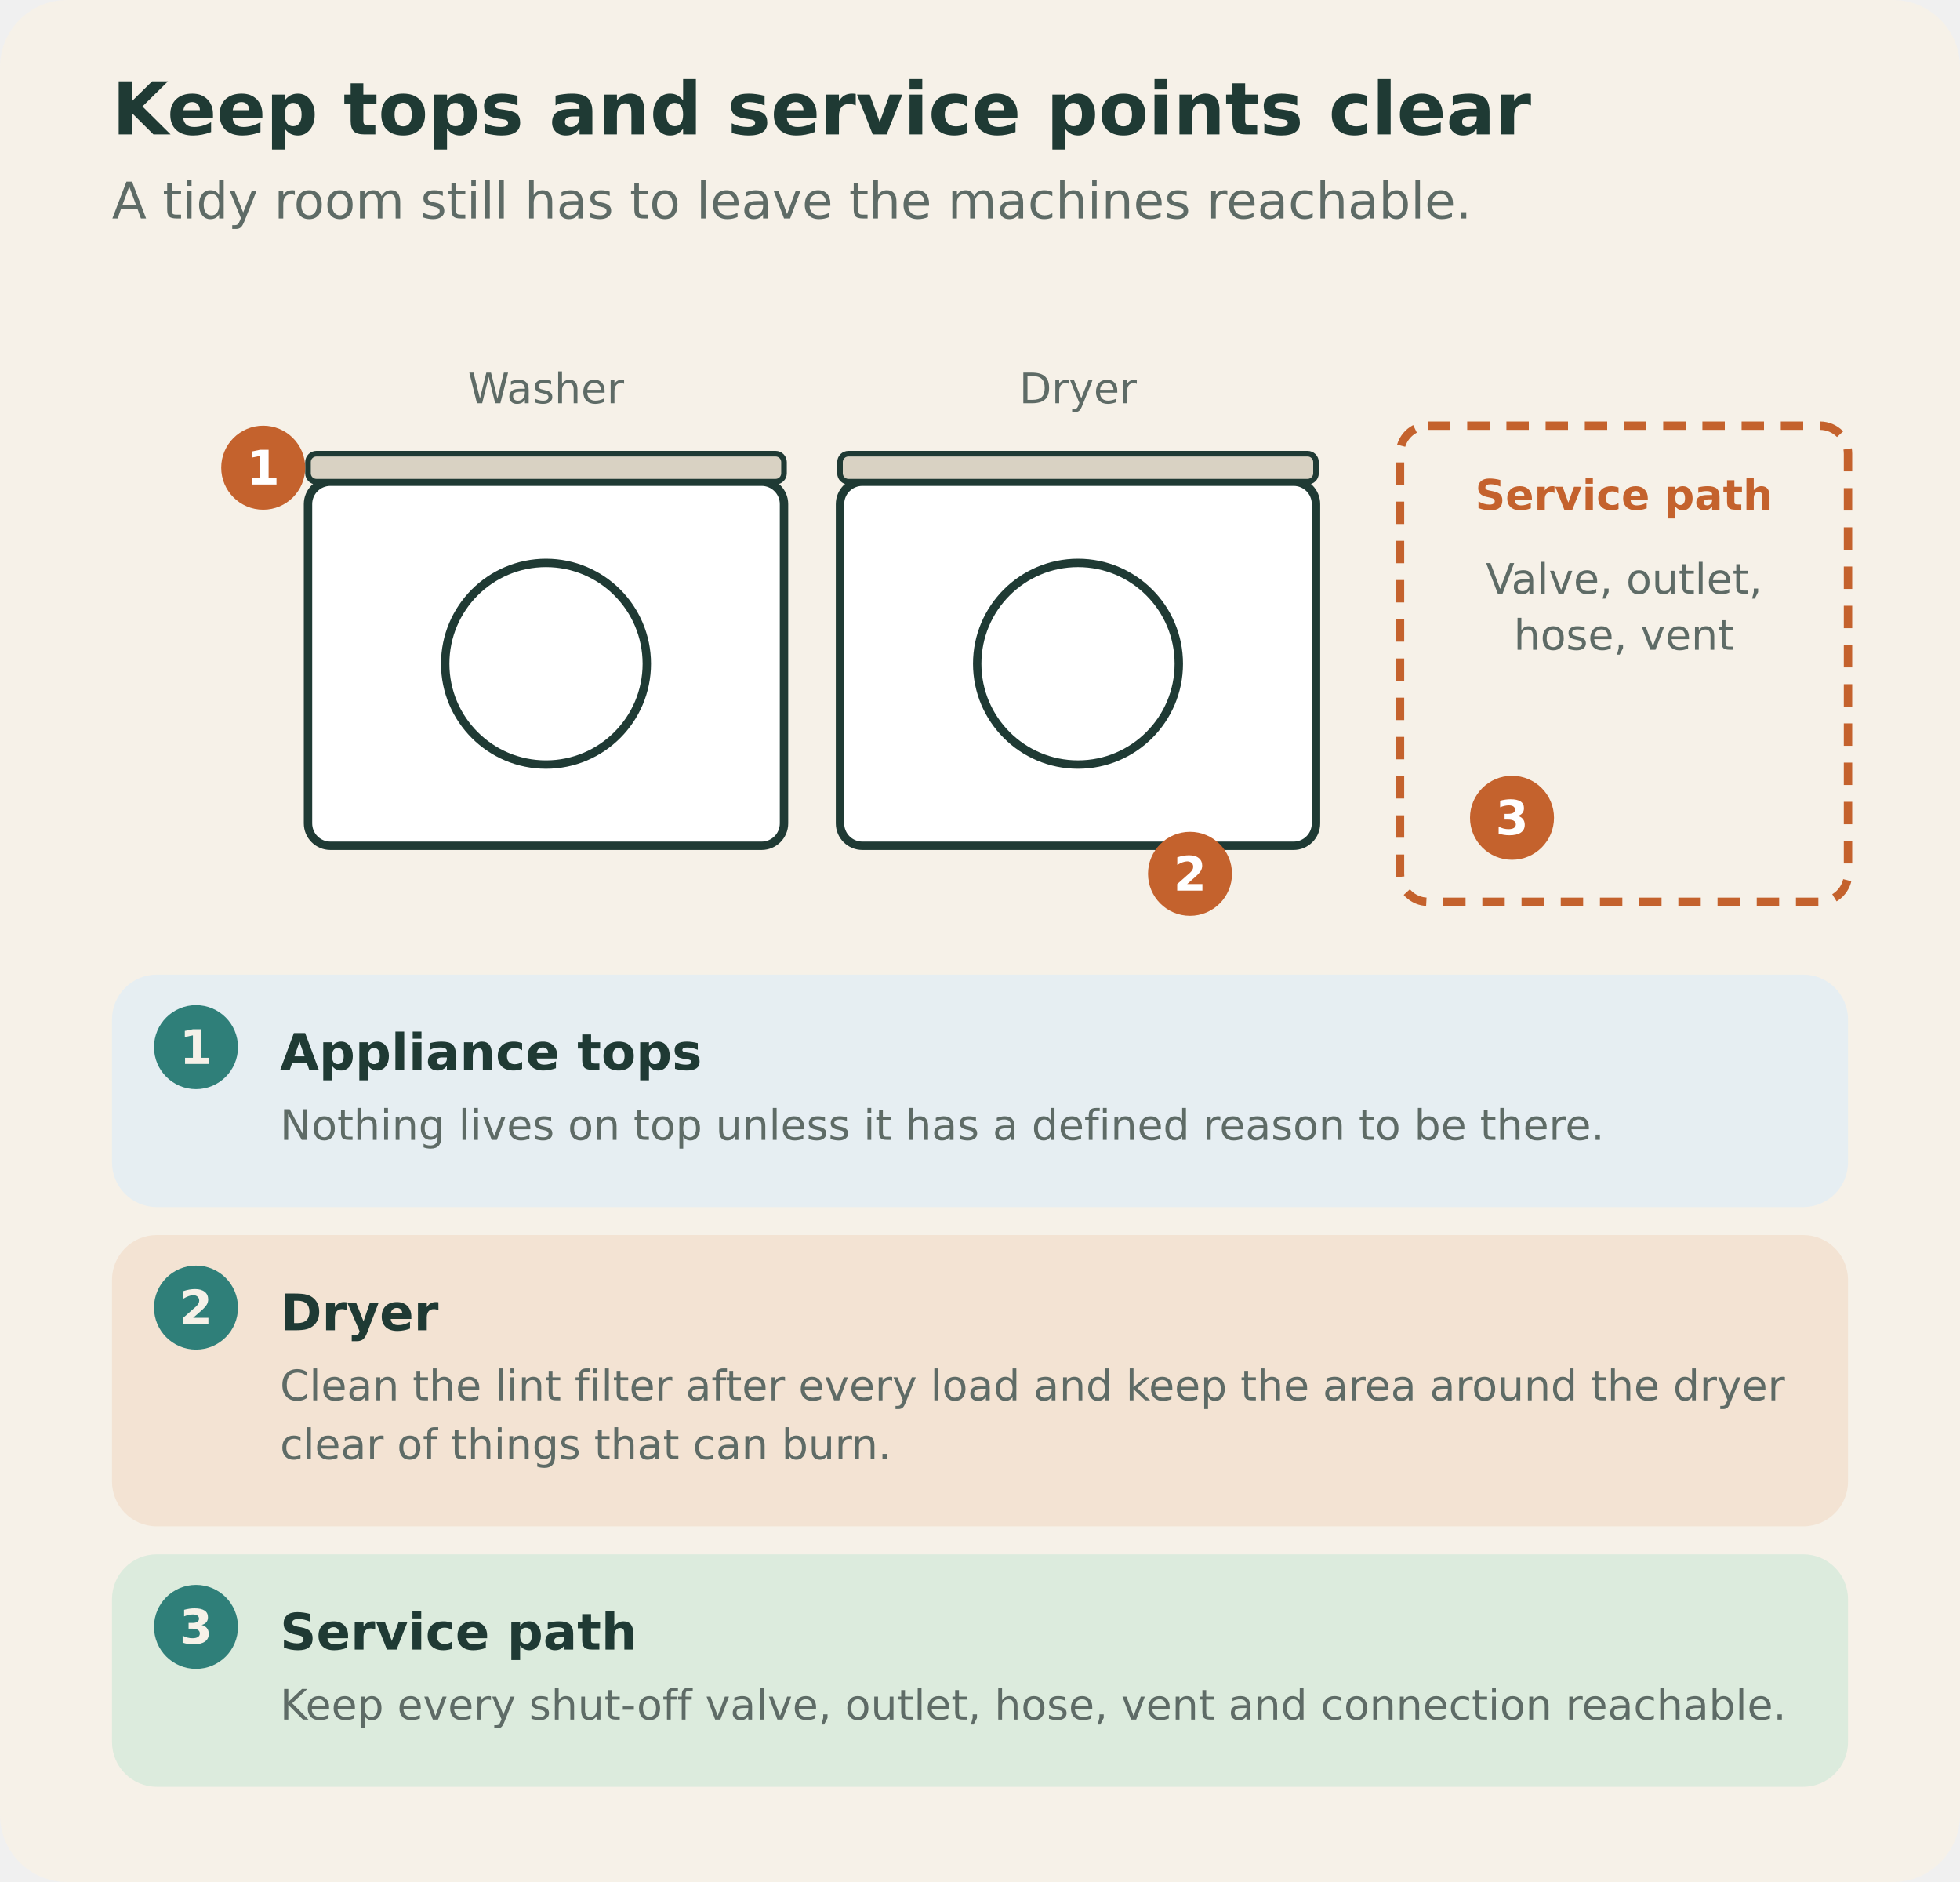
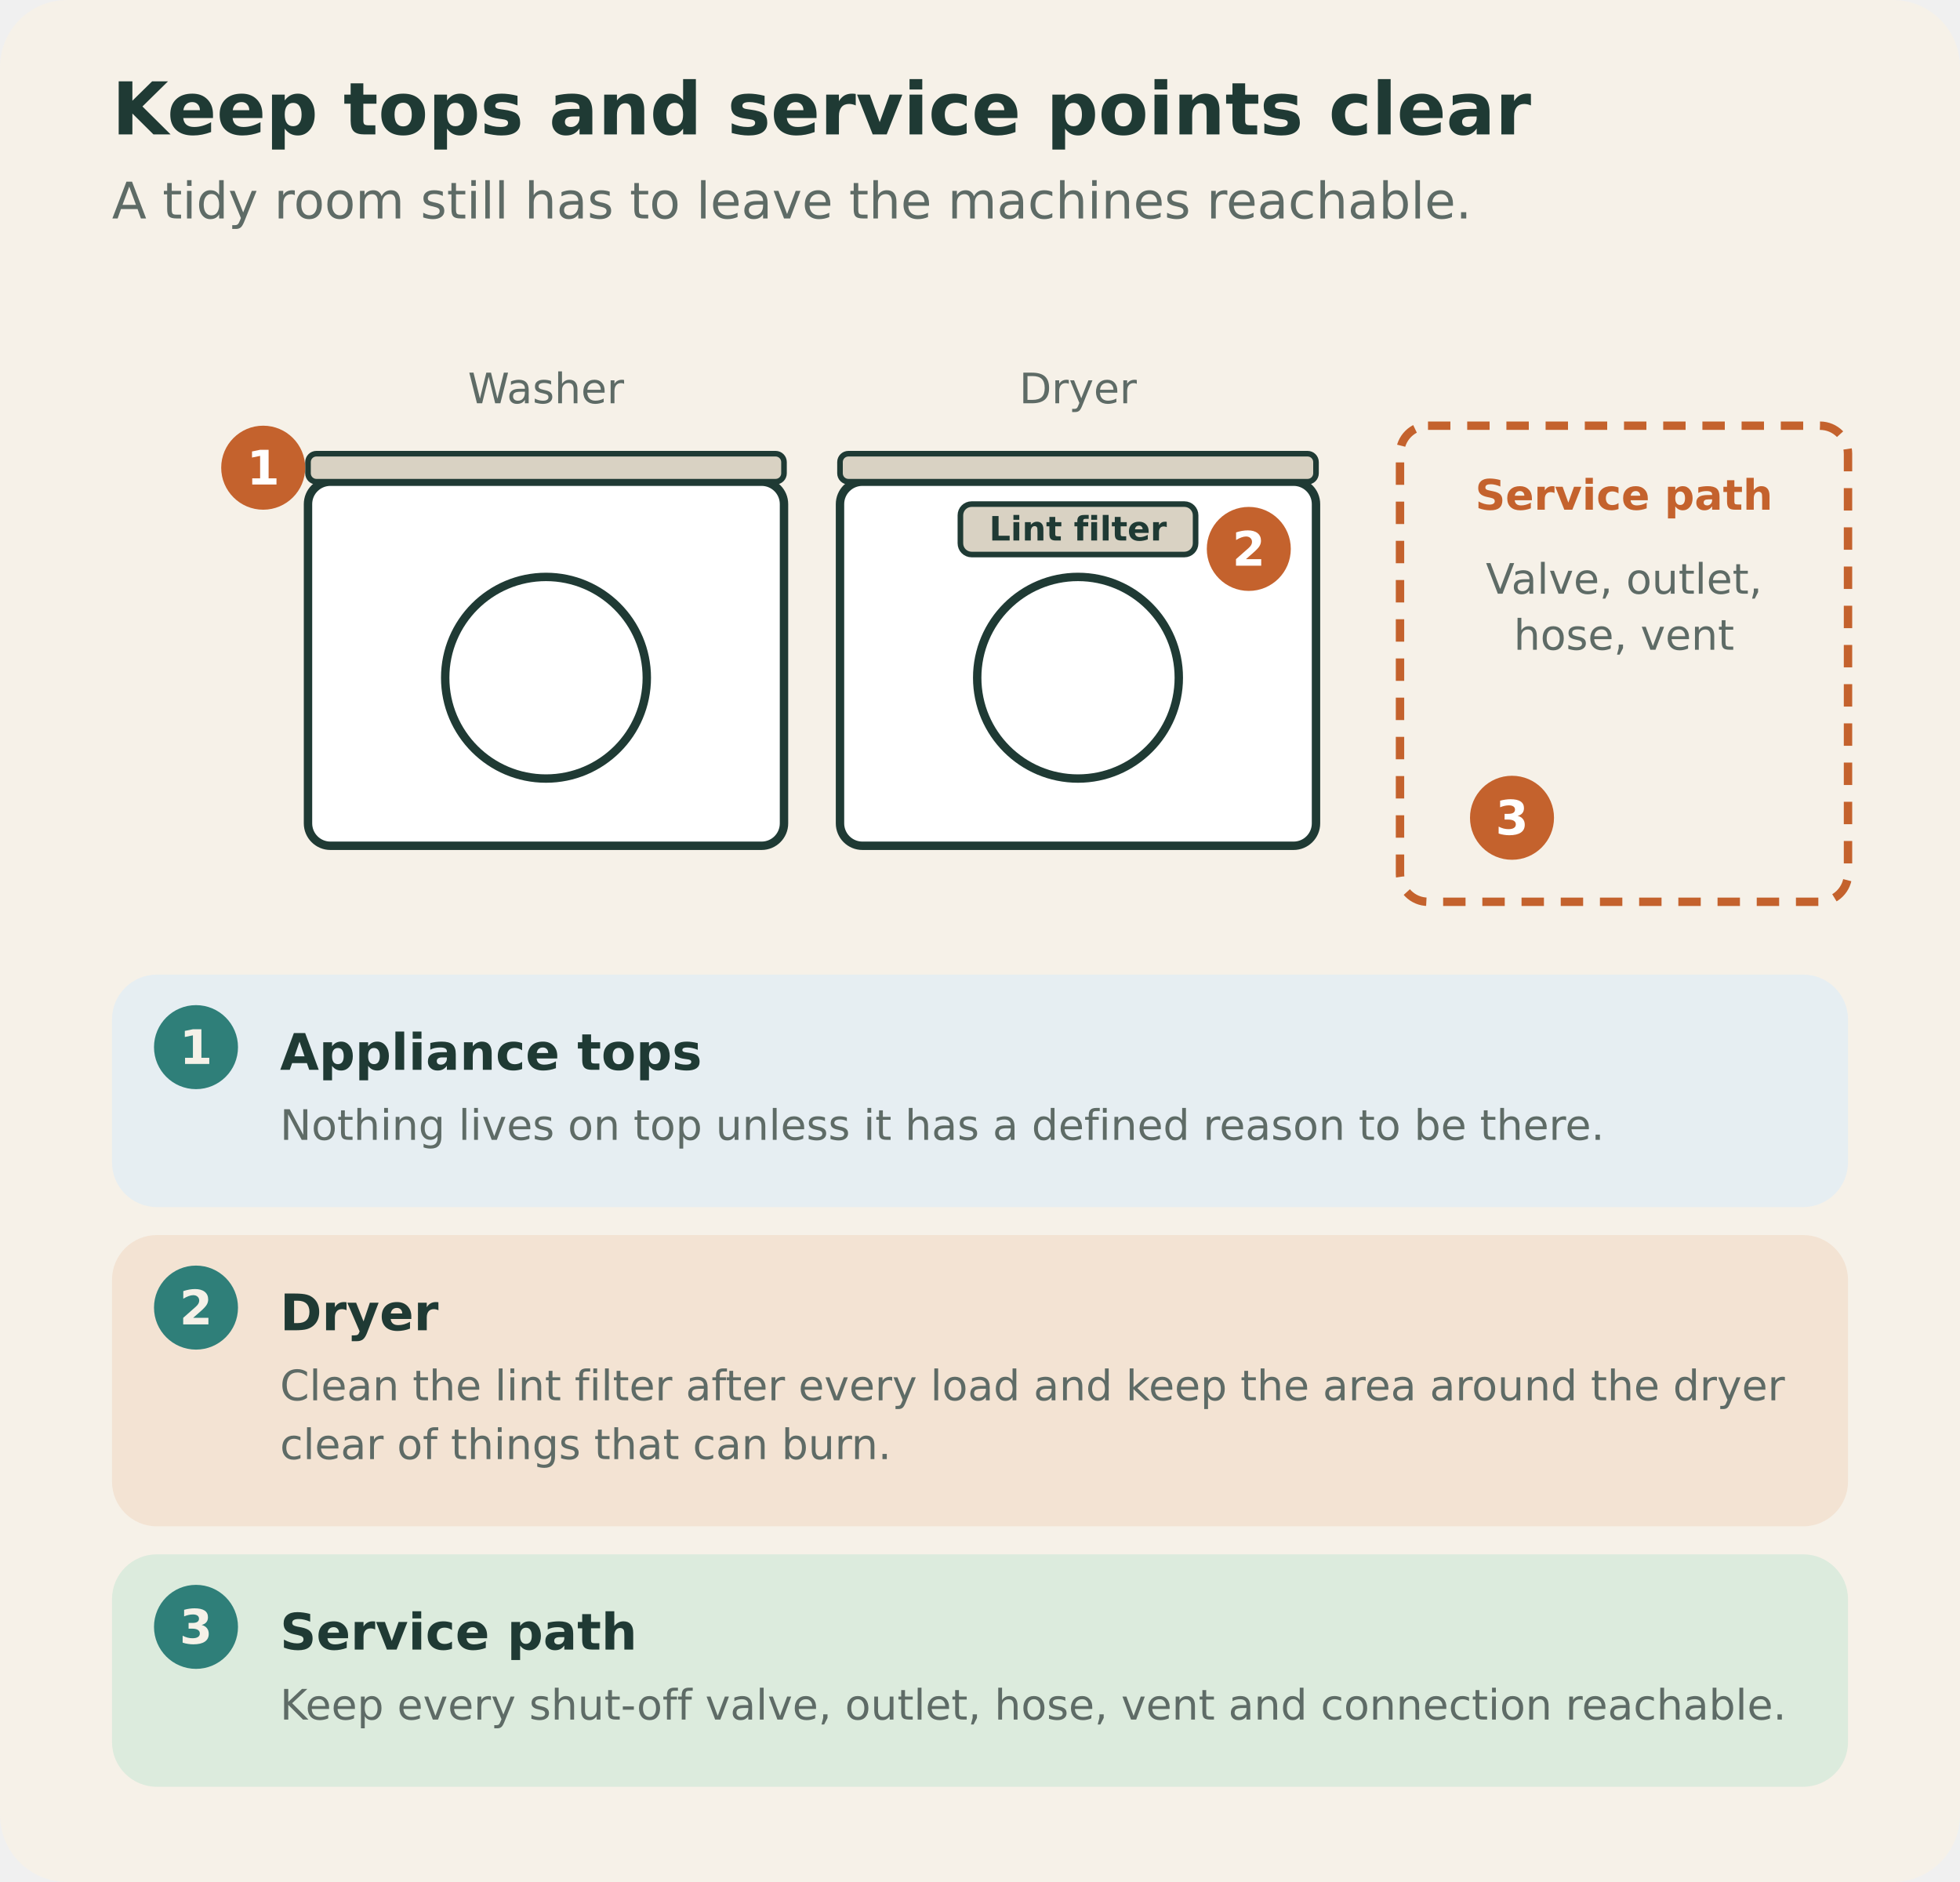
<svg xmlns="http://www.w3.org/2000/svg" width="700" height="672" viewBox="0 0 700 672" role="img" aria-labelledby="t d">
  <defs>
    <marker id="ar" viewBox="0 0 10 10" refX="5" refY="5" markerWidth="7" markerHeight="7" orient="auto-start-reverse">
      <path d="M0 0L10 5L0 10z" fill="#C4622D" />
    </marker>
  </defs>
  <rect width="700" height="672" rx="24" fill="#F6F1E8" />
  <text x="40" y="48" font-family="DejaVu Sans, Helvetica, Arial, sans-serif" font-size="26" font-weight="700" fill="#1F3A34" text-anchor="start">Keep tops and service points clear</text>
  <text x="40" y="78" font-family="DejaVu Sans, Helvetica, Arial, sans-serif" font-size="18" font-weight="400" fill="#5E6B66" text-anchor="start">A tidy room still has to leave the machines reachable.</text>
  <rect x="110" y="172" width="170" height="130" rx="8" fill="#FFFFFF" stroke="#1F3A34" stroke-width="3" />
  <rect x="300" y="172" width="170" height="130" rx="8" fill="#FFFFFF" stroke="#1F3A34" stroke-width="3" />
  <rect x="110" y="162" width="170" height="10" rx="3" fill="#D9D2C3" stroke="#1F3A34" stroke-width="2" />
  <rect x="300" y="162" width="170" height="10" rx="3" fill="#D9D2C3" stroke="#1F3A34" stroke-width="2" />
-   <circle cx="195" cy="237" r="36" fill="none" stroke="#1F3A34" stroke-width="3" />
-   <circle cx="385" cy="237" r="36" fill="none" stroke="#1F3A34" stroke-width="3" />
+   <circle cx="195" cy="242" r="36" fill="none" stroke="#1F3A34" stroke-width="3" />
+   <circle cx="385" cy="242" r="36" fill="none" stroke="#1F3A34" stroke-width="3" />
+   <rect x="343" y="180" width="84" height="18" rx="4" fill="#D9D2C3" stroke="#1F3A34" stroke-width="2" />
+   <text x="385" y="193" font-family="DejaVu Sans, Helvetica, Arial, sans-serif" font-size="12" font-weight="700" fill="#1F3A34" text-anchor="middle">Lint filter</text>
  <text x="195" y="144" font-family="DejaVu Sans, Helvetica, Arial, sans-serif" font-size="15" font-weight="400" fill="#5E6B66" text-anchor="middle">Washer</text>
  <text x="385" y="144" font-family="DejaVu Sans, Helvetica, Arial, sans-serif" font-size="15" font-weight="400" fill="#5E6B66" text-anchor="middle">Dryer</text>
  <rect x="500" y="152" width="160" height="170" rx="10" fill="none" stroke="#C4622D" stroke-width="3" stroke-dasharray="8 6" />
  <text x="580" y="182" font-family="DejaVu Sans, Helvetica, Arial, sans-serif" font-size="15" font-weight="700" fill="#C4622D" text-anchor="middle">Service path</text>
  <text x="580" y="212" font-family="DejaVu Sans, Helvetica, Arial, sans-serif" font-size="15" font-weight="400" fill="#5E6B66" text-anchor="middle">Valve, outlet,</text>
  <text x="580" y="232" font-family="DejaVu Sans, Helvetica, Arial, sans-serif" font-size="15" font-weight="400" fill="#5E6B66" text-anchor="middle">hose, vent</text>
  <circle cx="94" cy="167" r="15" fill="#C4622D" />
  <text x="94" y="173" font-family="DejaVu Sans, Helvetica, Arial, sans-serif" font-size="17" font-weight="700" fill="#FFFFFF" text-anchor="middle">1</text>
-   <circle cx="425" cy="312" r="15" fill="#C4622D" />
-   <text x="425" y="318" font-family="DejaVu Sans, Helvetica, Arial, sans-serif" font-size="17" font-weight="700" fill="#FFFFFF" text-anchor="middle">2</text>
+   <circle cx="446" cy="196" r="15" fill="#C4622D" />
+   <text x="446" y="202" font-family="DejaVu Sans, Helvetica, Arial, sans-serif" font-size="17" font-weight="700" fill="#FFFFFF" text-anchor="middle">2</text>
  <circle cx="540" cy="292" r="15" fill="#C4622D" />
  <text x="540" y="298" font-family="DejaVu Sans, Helvetica, Arial, sans-serif" font-size="17" font-weight="700" fill="#FFFFFF" text-anchor="middle">3</text>
  <rect x="40" y="348" width="620" height="83" rx="16" fill="#E6EEF2" />
  <circle cx="70" cy="373.9" r="15" fill="#2F7F79" />
  <text x="70" y="379.9" font-family="DejaVu Sans, Helvetica, Arial, sans-serif" font-size="17" font-weight="700" fill="#F6F1E8" text-anchor="middle">1</text>
  <text x="100" y="382" font-family="DejaVu Sans, Helvetica, Arial, sans-serif" font-size="18" font-weight="700" fill="#1F3A34" text-anchor="start">Appliance tops</text>
  <text x="100" y="407" font-family="DejaVu Sans, Helvetica, Arial, sans-serif" font-size="15" font-weight="400" fill="#5E6B66" text-anchor="start">Nothing lives on top unless it has a defined reason to be there.</text>
  <rect x="40" y="441" width="620" height="104" rx="16" fill="#F3E3D3" />
  <circle cx="70" cy="466.9" r="15" fill="#2F7F79" />
  <text x="70" y="472.9" font-family="DejaVu Sans, Helvetica, Arial, sans-serif" font-size="17" font-weight="700" fill="#F6F1E8" text-anchor="middle">2</text>
  <text x="100" y="475" font-family="DejaVu Sans, Helvetica, Arial, sans-serif" font-size="18" font-weight="700" fill="#1F3A34" text-anchor="start">Dryer</text>
  <text x="100" y="500" font-family="DejaVu Sans, Helvetica, Arial, sans-serif" font-size="15" font-weight="400" fill="#5E6B66" text-anchor="start">Clean the lint filter after every load and keep the area around the dryer</text>
  <text x="100" y="521" font-family="DejaVu Sans, Helvetica, Arial, sans-serif" font-size="15" font-weight="400" fill="#5E6B66" text-anchor="start">clear of things that can burn.</text>
  <rect x="40" y="555" width="620" height="83" rx="16" fill="#DCEBDD" />
  <circle cx="70" cy="580.9" r="15" fill="#2F7F79" />
  <text x="70" y="586.9" font-family="DejaVu Sans, Helvetica, Arial, sans-serif" font-size="17" font-weight="700" fill="#F6F1E8" text-anchor="middle">3</text>
  <text x="100" y="589" font-family="DejaVu Sans, Helvetica, Arial, sans-serif" font-size="18" font-weight="700" fill="#1F3A34" text-anchor="start">Service path</text>
  <text x="100" y="614" font-family="DejaVu Sans, Helvetica, Arial, sans-serif" font-size="15" font-weight="400" fill="#5E6B66" text-anchor="start">Keep every shut-off valve, outlet, hose, vent and connection reachable.</text>
</svg>
